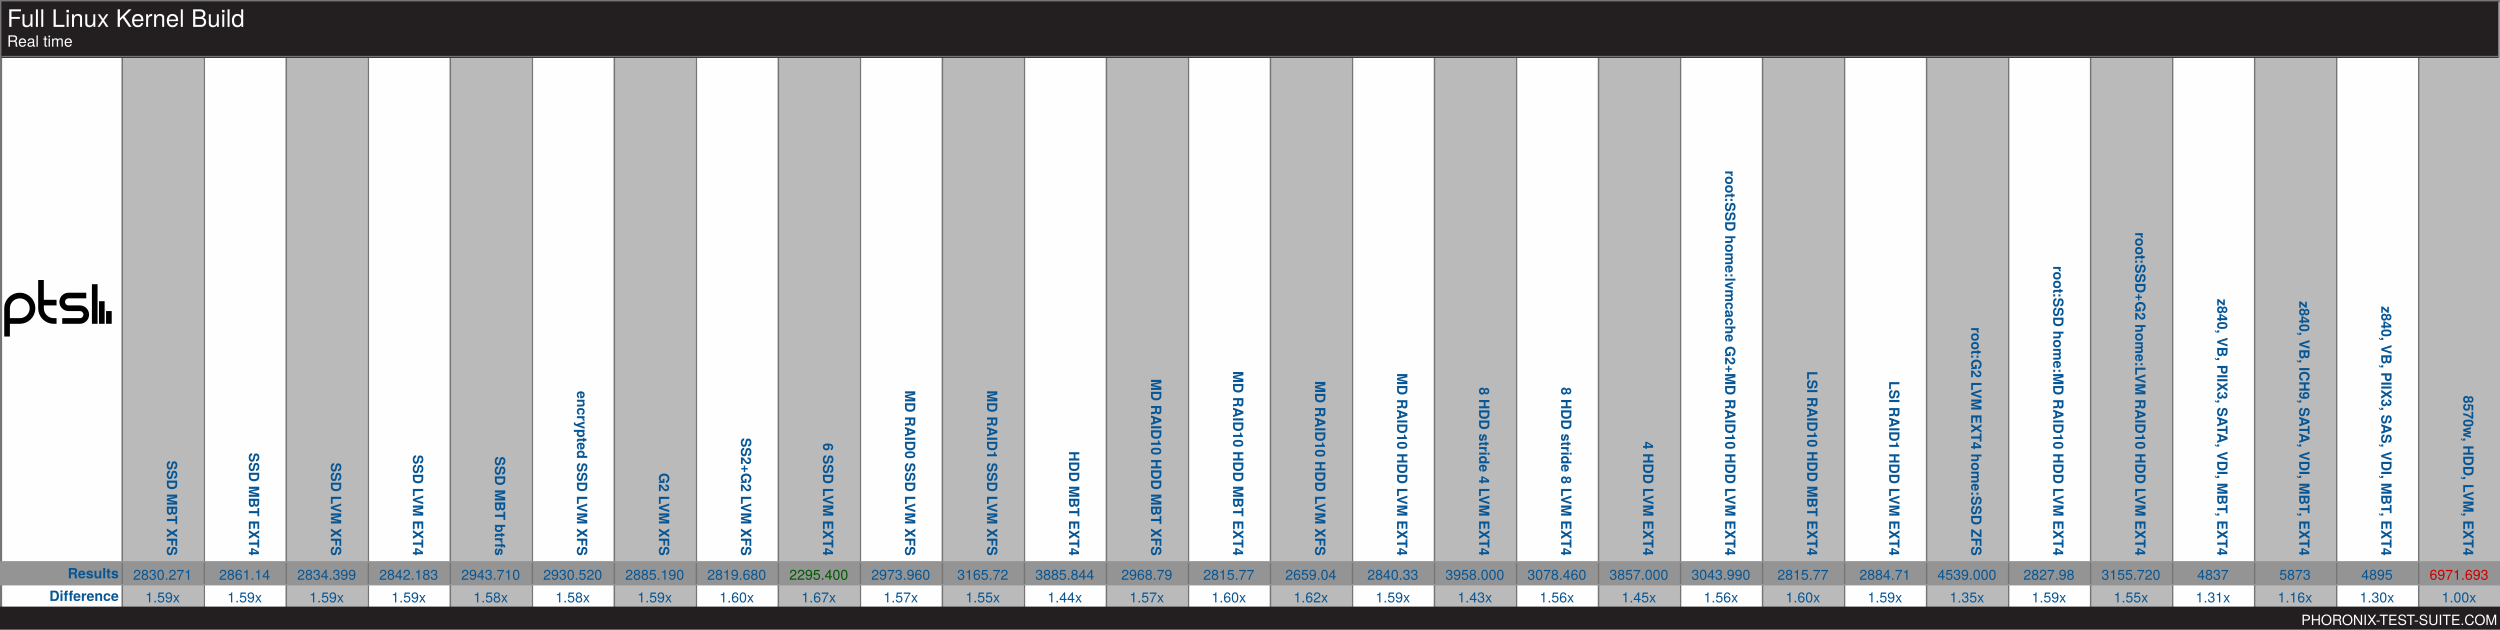
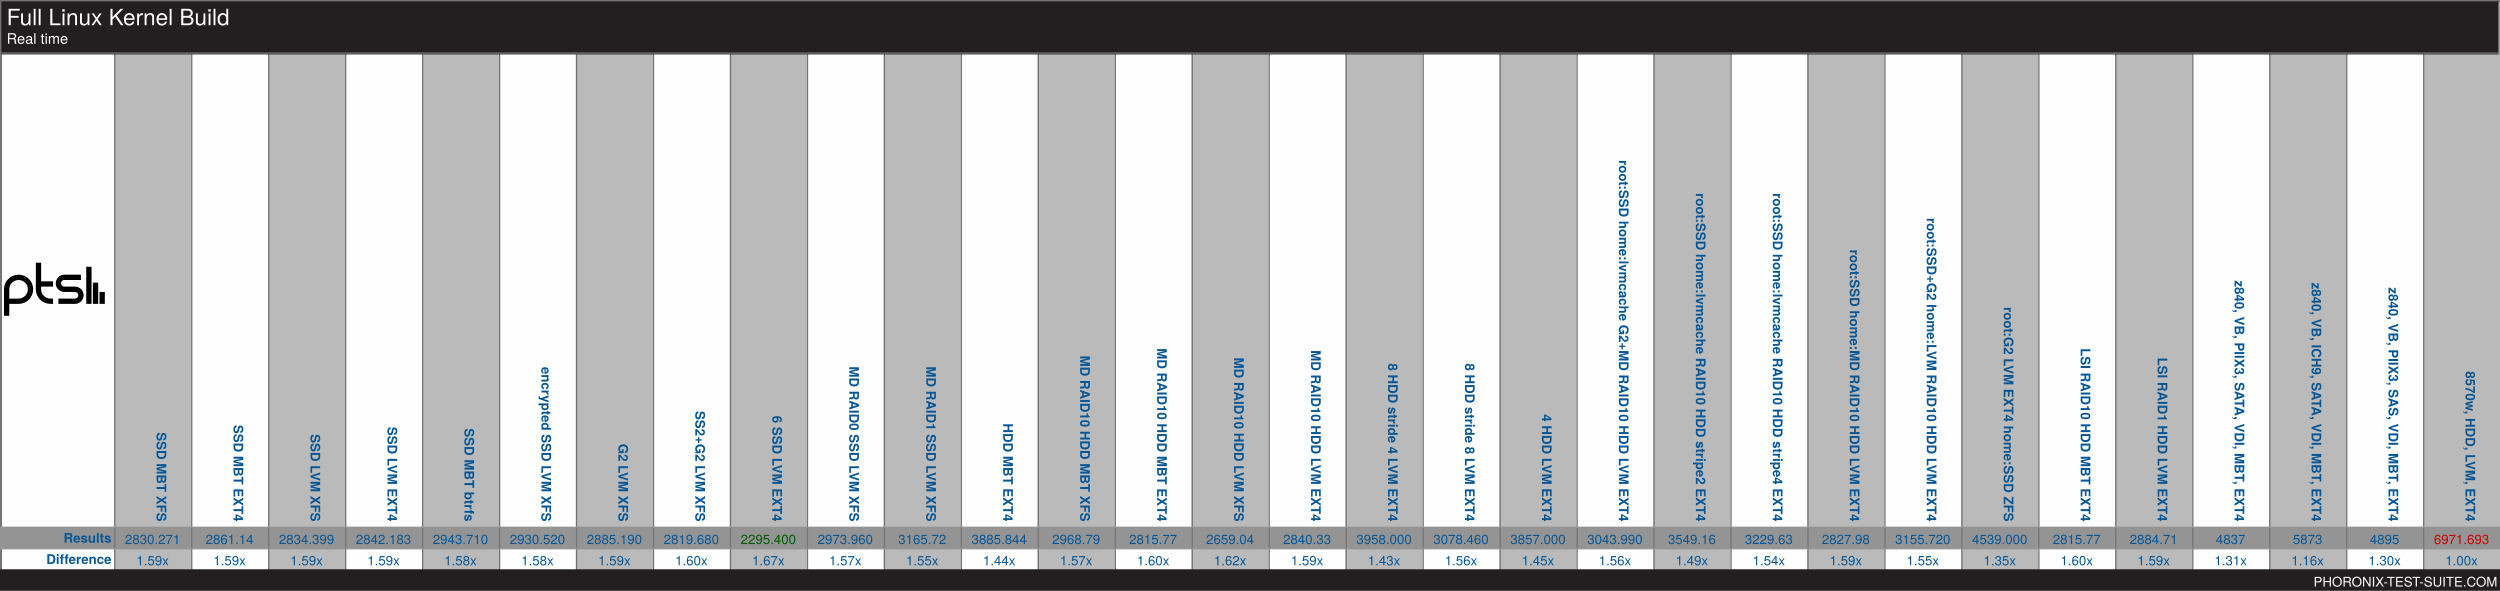
- <svg xmlns="http://www.w3.org/2000/svg" xmlns:xlink="http://www.w3.org/1999/xlink" version="1.1" font-family="sans-serif, droid-sans, helvetica, verdana, tahoma" viewbox="0 0 1768 445" width="1768" height="445" preserveAspectRatio="xMinYMin meet">
-   <rect x="0" y="0" width="1768" height="445" fill="#FEFEFE" stroke="#757575" stroke-width="2" />
-   <rect x="1" y="1" width="1767" height="444" fill="#FEFEFE" stroke="#757575" stroke-width="1" />
+ <svg xmlns="http://www.w3.org/2000/svg" xmlns:xlink="http://www.w3.org/1999/xlink" version="1.1" font-family="sans-serif, droid-sans, helvetica, verdana, tahoma" viewbox="0 0 1884 445" width="1884" height="445" preserveAspectRatio="xMinYMin meet">
+   <rect x="0" y="0" width="1884" height="445" fill="#FEFEFE" stroke="#757575" stroke-width="2" />
+   <rect x="1" y="1" width="1883" height="444" fill="#FEFEFE" stroke="#757575" stroke-width="1" />
  <path d="m74 22v9m-5-16v16m-5-28v28m-23-2h12.5c2.485 0 4.5-2.015 4.5-4.5s-2.015-4.5-4.5-4.5h-8c-2.485 0-4.5-2.015-4.5-4.5s2.015-4.5 4.5-4.5h12.5m-21 5h-11m11 13h-2c-4.971 0-9-4.029-9-9v-20m-24 40v-20c0-4.971 4.029-9 9-9 4.971 0 9 4.029 9 9s-4.029 9-9 9h-9" stroke="#000000" stroke-width="4" fill="none" transform="translate(3,198)" />
-   <line x1="86" y1="235" x2="1768" y2="235" stroke="#BABABA" stroke-width="389" stroke-dasharray="58,58" />
-   <line x1="884" y1="397" x2="884" y2="429" stroke="#949494" stroke-width="1768" stroke-dasharray="16,16" />
-   <line x1="86" y1="235" x2="1768" y2="235" stroke="#757575" stroke-width="389" stroke-dasharray="1,57" />
-   <rect x="1" y="1" width="1766" height="40" fill="#231f20" />
+   <line x1="86" y1="235" x2="1884" y2="235" stroke="#BABABA" stroke-width="389" stroke-dasharray="58,58" />
+   <line x1="942" y1="397" x2="942" y2="429" stroke="#949494" stroke-width="1884" stroke-dasharray="16,16" />
+   <line x1="86" y1="235" x2="1884" y2="235" stroke="#757575" stroke-width="389" stroke-dasharray="1,57" />
+   <rect x="1" y="1" width="1882" height="40" fill="#231f20" />
  <text x="5" y="19" font-size="17" fill="#FEFEFE" text-anchor="start">Full Linux Kernel Build</text>
  <text x="5" y="33" font-size="11" fill="#FEFEFE" text-anchor="start">Real time</text>
-   <line x1="1" y1="40" x2="1767" y2="40" stroke="#757575" stroke-width="1" />
+   <line x1="1" y1="40" x2="1883" y2="40" stroke="#757575" stroke-width="1" />
  <g font-size="10" font-weight="bold" text-anchor="end" fill="#065695">
    <text x="84" y="409" fill="#065695">Results</text>
    <text x="84" y="425" fill="#065695">Difference</text>
  </g>
  <g font-size="10" fill="#065695" font-weight="bold" text-anchor="end">
    <text x="118" y="393" transform="rotate(90 118 393)">SSD MBT XFS</text>
    <text x="176" y="393" transform="rotate(90 176 393)">SSD MBT EXT4</text>
    <text x="234" y="393" transform="rotate(90 234 393)">SSD LVM XFS</text>
    <text x="292" y="393" transform="rotate(90 292 393)">SSD LVM EXT4</text>
    <text x="350" y="393" transform="rotate(90 350 393)">SSD MBT btrfs</text>
    <text x="408" y="393" transform="rotate(90 408 393)">encrypted SSD LVM XFS</text>
    <text x="466" y="393" transform="rotate(90 466 393)">G2 LVM XFS</text>
    <text x="524" y="393" transform="rotate(90 524 393)">SS2+G2 LVM XFS</text>
    <text x="582" y="393" transform="rotate(90 582 393)">6 SSD LVM EXT4</text>
    <text x="640" y="393" transform="rotate(90 640 393)">MD RAID0 SSD LVM XFS</text>
    <text x="698" y="393" transform="rotate(90 698 393)">MD RAID1 SSD LVM XFS</text>
    <text x="756" y="393" transform="rotate(90 756 393)">HDD MBT EXT4</text>
    <text x="814" y="393" transform="rotate(90 814 393)">MD RAID10 HDD MBT XFS</text>
    <text x="872" y="393" transform="rotate(90 872 393)">MD RAID10 HDD MBT EXT4</text>
    <text x="930" y="393" transform="rotate(90 930 393)">MD RAID10 HDD LVM XFS</text>
    <text x="988" y="393" transform="rotate(90 988 393)">MD RAID10 HDD LVM EXT4</text>
    <text x="1046" y="393" transform="rotate(90 1046 393)">8 HDD stride 4 LVM EXT4</text>
    <text x="1104" y="393" transform="rotate(90 1104 393)">8 HDD stride 8 LVM EXT4</text>
    <text x="1162" y="393" transform="rotate(90 1162 393)">4 HDD LVM EXT4</text>
    <text x="1220" y="393" transform="rotate(90 1220 393)">root:SSD home:lvmcache G2+MD RAID10 HDD LVM EXT4</text>
-     <text x="1278" y="393" transform="rotate(90 1278 393)">LSI RAID10 HDD MBT EXT4</text>
-     <text x="1336" y="393" transform="rotate(90 1336 393)">LSI RAID1 HDD LVM EXT4</text>
-     <text x="1394" y="393" transform="rotate(90 1394 393)">root:G2 LVM EXT4 home:SSD ZFS</text>
-     <text x="1452" y="393" transform="rotate(90 1452 393)">root:SSD home:MD RAID10 HDD LVM EXT4</text>
-     <text x="1510" y="393" transform="rotate(90 1510 393)">root:SSD+G2 home:LVM RAID10 HDD LVM EXT4</text>
-     <text x="1568" y="393" transform="rotate(90 1568 393)">z840, VB, PIIX3, SATA, VDI, MBT, EXT4</text>
-     <text x="1626" y="393" transform="rotate(90 1626 393)">z840, VB, ICH9, SATA, VDI, MBT, EXT4</text>
-     <text x="1684" y="393" transform="rotate(90 1684 393)">z840, VB, PIIX3, SAS, VDI, MBT, EXT4</text>
-     <text x="1742" y="393" transform="rotate(90 1742 393)">8570w, HDD, LVM, EXT4</text>
+     <text x="1278" y="393" transform="rotate(90 1278 393)">root:SSD home:lvmcache RAID10 HDD stripe2 EXT4</text>
+     <text x="1336" y="393" transform="rotate(90 1336 393)">root:SSD home:lvmcache RAID10 HDD stripe4 EXT4</text>
+     <text x="1394" y="393" transform="rotate(90 1394 393)">root:SSD home:MD RAID10 HDD LVM EXT4</text>
+     <text x="1452" y="393" transform="rotate(90 1452 393)">root:SSD+G2 home:LVM RAID10 HDD LVM EXT4</text>
+     <text x="1510" y="393" transform="rotate(90 1510 393)">root:G2 LVM EXT4 home:SSD ZFS</text>
+     <text x="1568" y="393" transform="rotate(90 1568 393)">LSI RAID10 HDD MBT EXT4</text>
+     <text x="1626" y="393" transform="rotate(90 1626 393)">LSI RAID1 HDD LVM EXT4</text>
+     <text x="1684" y="393" transform="rotate(90 1684 393)">z840, VB, PIIX3, SATA, VDI, MBT, EXT4</text>
+     <text x="1742" y="393" transform="rotate(90 1742 393)">z840, VB, ICH9, SATA, VDI, MBT, EXT4</text>
+     <text x="1800" y="393" transform="rotate(90 1800 393)">z840, VB, PIIX3, SAS, VDI, MBT, EXT4</text>
+     <text x="1858" y="393" transform="rotate(90 1858 393)">8570w, HDD, LVM, EXT4</text>
  </g>
  <g />
  <g text-anchor="middle" font-size="10">
    <text x="115" y="410" fill="#065695">2830.271</text>
    <text x="115" y="426" fill="#065695">1.59x</text>
    <text x="173" y="410" fill="#065695">2861.14</text>
    <text x="173" y="426" fill="#065695">1.59x</text>
    <text x="231" y="410" fill="#065695">2834.399</text>
    <text x="231" y="426" fill="#065695">1.59x</text>
    <text x="289" y="410" fill="#065695">2842.183</text>
    <text x="289" y="426" fill="#065695">1.59x</text>
    <text x="347" y="410" fill="#065695">2943.710</text>
    <text x="347" y="426" fill="#065695">1.58x</text>
    <text x="405" y="410" fill="#065695">2930.520</text>
    <text x="405" y="426" fill="#065695">1.58x</text>
    <text x="463" y="410" fill="#065695">2885.190</text>
    <text x="463" y="426" fill="#065695">1.59x</text>
    <text x="521" y="410" fill="#065695">2819.680</text>
    <text x="521" y="426" fill="#065695">1.60x</text>
    <text x="579" y="410" fill="#005a00">2295.400</text>
    <text x="579" y="426" fill="#065695">1.67x</text>
    <text x="637" y="410" fill="#065695">2973.960</text>
    <text x="637" y="426" fill="#065695">1.57x</text>
    <text x="695" y="410" fill="#065695">3165.72</text>
    <text x="695" y="426" fill="#065695">1.55x</text>
    <text x="753" y="410" fill="#065695">3885.844</text>
    <text x="753" y="426" fill="#065695">1.44x</text>
    <text x="811" y="410" fill="#065695">2968.79</text>
    <text x="811" y="426" fill="#065695">1.57x</text>
    <text x="869" y="410" fill="#065695">2815.77</text>
    <text x="869" y="426" fill="#065695">1.60x</text>
    <text x="927" y="410" fill="#065695">2659.04</text>
    <text x="927" y="426" fill="#065695">1.62x</text>
    <text x="985" y="410" fill="#065695">2840.33</text>
    <text x="985" y="426" fill="#065695">1.59x</text>
    <text x="1043" y="410" fill="#065695">3958.000</text>
    <text x="1043" y="426" fill="#065695">1.43x</text>
    <text x="1101" y="410" fill="#065695">3078.460</text>
    <text x="1101" y="426" fill="#065695">1.56x</text>
    <text x="1159" y="410" fill="#065695">3857.000</text>
    <text x="1159" y="426" fill="#065695">1.45x</text>
    <text x="1217" y="410" fill="#065695">3043.990</text>
    <text x="1217" y="426" fill="#065695">1.56x</text>
-     <text x="1275" y="410" fill="#065695">2815.77</text>
-     <text x="1275" y="426" fill="#065695">1.60x</text>
-     <text x="1333" y="410" fill="#065695">2884.71</text>
-     <text x="1333" y="426" fill="#065695">1.59x</text>
-     <text x="1391" y="410" fill="#065695">4539.000</text>
-     <text x="1391" y="426" fill="#065695">1.35x</text>
-     <text x="1449" y="410" fill="#065695">2827.98</text>
-     <text x="1449" y="426" fill="#065695">1.59x</text>
-     <text x="1507" y="410" fill="#065695">3155.720</text>
-     <text x="1507" y="426" fill="#065695">1.55x</text>
-     <text x="1565" y="410" fill="#065695">4837</text>
-     <text x="1565" y="426" fill="#065695">1.31x</text>
-     <text x="1623" y="410" fill="#065695">5873</text>
-     <text x="1623" y="426" fill="#065695">1.16x</text>
-     <text x="1681" y="410" fill="#065695">4895</text>
-     <text x="1681" y="426" fill="#065695">1.30x</text>
-     <text x="1739" y="410" fill="#C80000">6971.693</text>
-     <text x="1739" y="426" fill="#065695">1.00x</text>
+     <text x="1275" y="410" fill="#065695">3549.16</text>
+     <text x="1275" y="426" fill="#065695">1.49x</text>
+     <text x="1333" y="410" fill="#065695">3229.63</text>
+     <text x="1333" y="426" fill="#065695">1.54x</text>
+     <text x="1391" y="410" fill="#065695">2827.98</text>
+     <text x="1391" y="426" fill="#065695">1.59x</text>
+     <text x="1449" y="410" fill="#065695">3155.720</text>
+     <text x="1449" y="426" fill="#065695">1.55x</text>
+     <text x="1507" y="410" fill="#065695">4539.000</text>
+     <text x="1507" y="426" fill="#065695">1.35x</text>
+     <text x="1565" y="410" fill="#065695">2815.77</text>
+     <text x="1565" y="426" fill="#065695">1.60x</text>
+     <text x="1623" y="410" fill="#065695">2884.71</text>
+     <text x="1623" y="426" fill="#065695">1.59x</text>
+     <text x="1681" y="410" fill="#065695">4837</text>
+     <text x="1681" y="426" fill="#065695">1.31x</text>
+     <text x="1739" y="410" fill="#065695">5873</text>
+     <text x="1739" y="426" fill="#065695">1.16x</text>
+     <text x="1797" y="410" fill="#065695">4895</text>
+     <text x="1797" y="426" fill="#065695">1.30x</text>
+     <text x="1855" y="410" fill="#C80000">6971.693</text>
+     <text x="1855" y="426" fill="#065695">1.00x</text>
  </g>
-   <line x1="884" y1="397" x2="884" y2="429" stroke="#949494" stroke-width="1768" stroke-dasharray="1,15" />
-   <rect x="0" y="429" width="1768" height="16" fill="#231f20" />
+   <line x1="942" y1="397" x2="942" y2="429" stroke="#949494" stroke-width="1884" stroke-dasharray="1,15" />
+   <rect x="0" y="429" width="1884" height="16" fill="#231f20" />
  <a xlink:href="http://www.phoronix-test-suite.com/" xlink:show="new">
-     <text x="1766" y="442" font-size="10" fill="#FFFFFF" text-anchor="end" xlink:show="new">PHORONIX-TEST-SUITE.COM</text>
+     <text x="1882" y="442" font-size="10" fill="#FFFFFF" text-anchor="end" xlink:show="new">PHORONIX-TEST-SUITE.COM</text>
  </a>
</svg>
